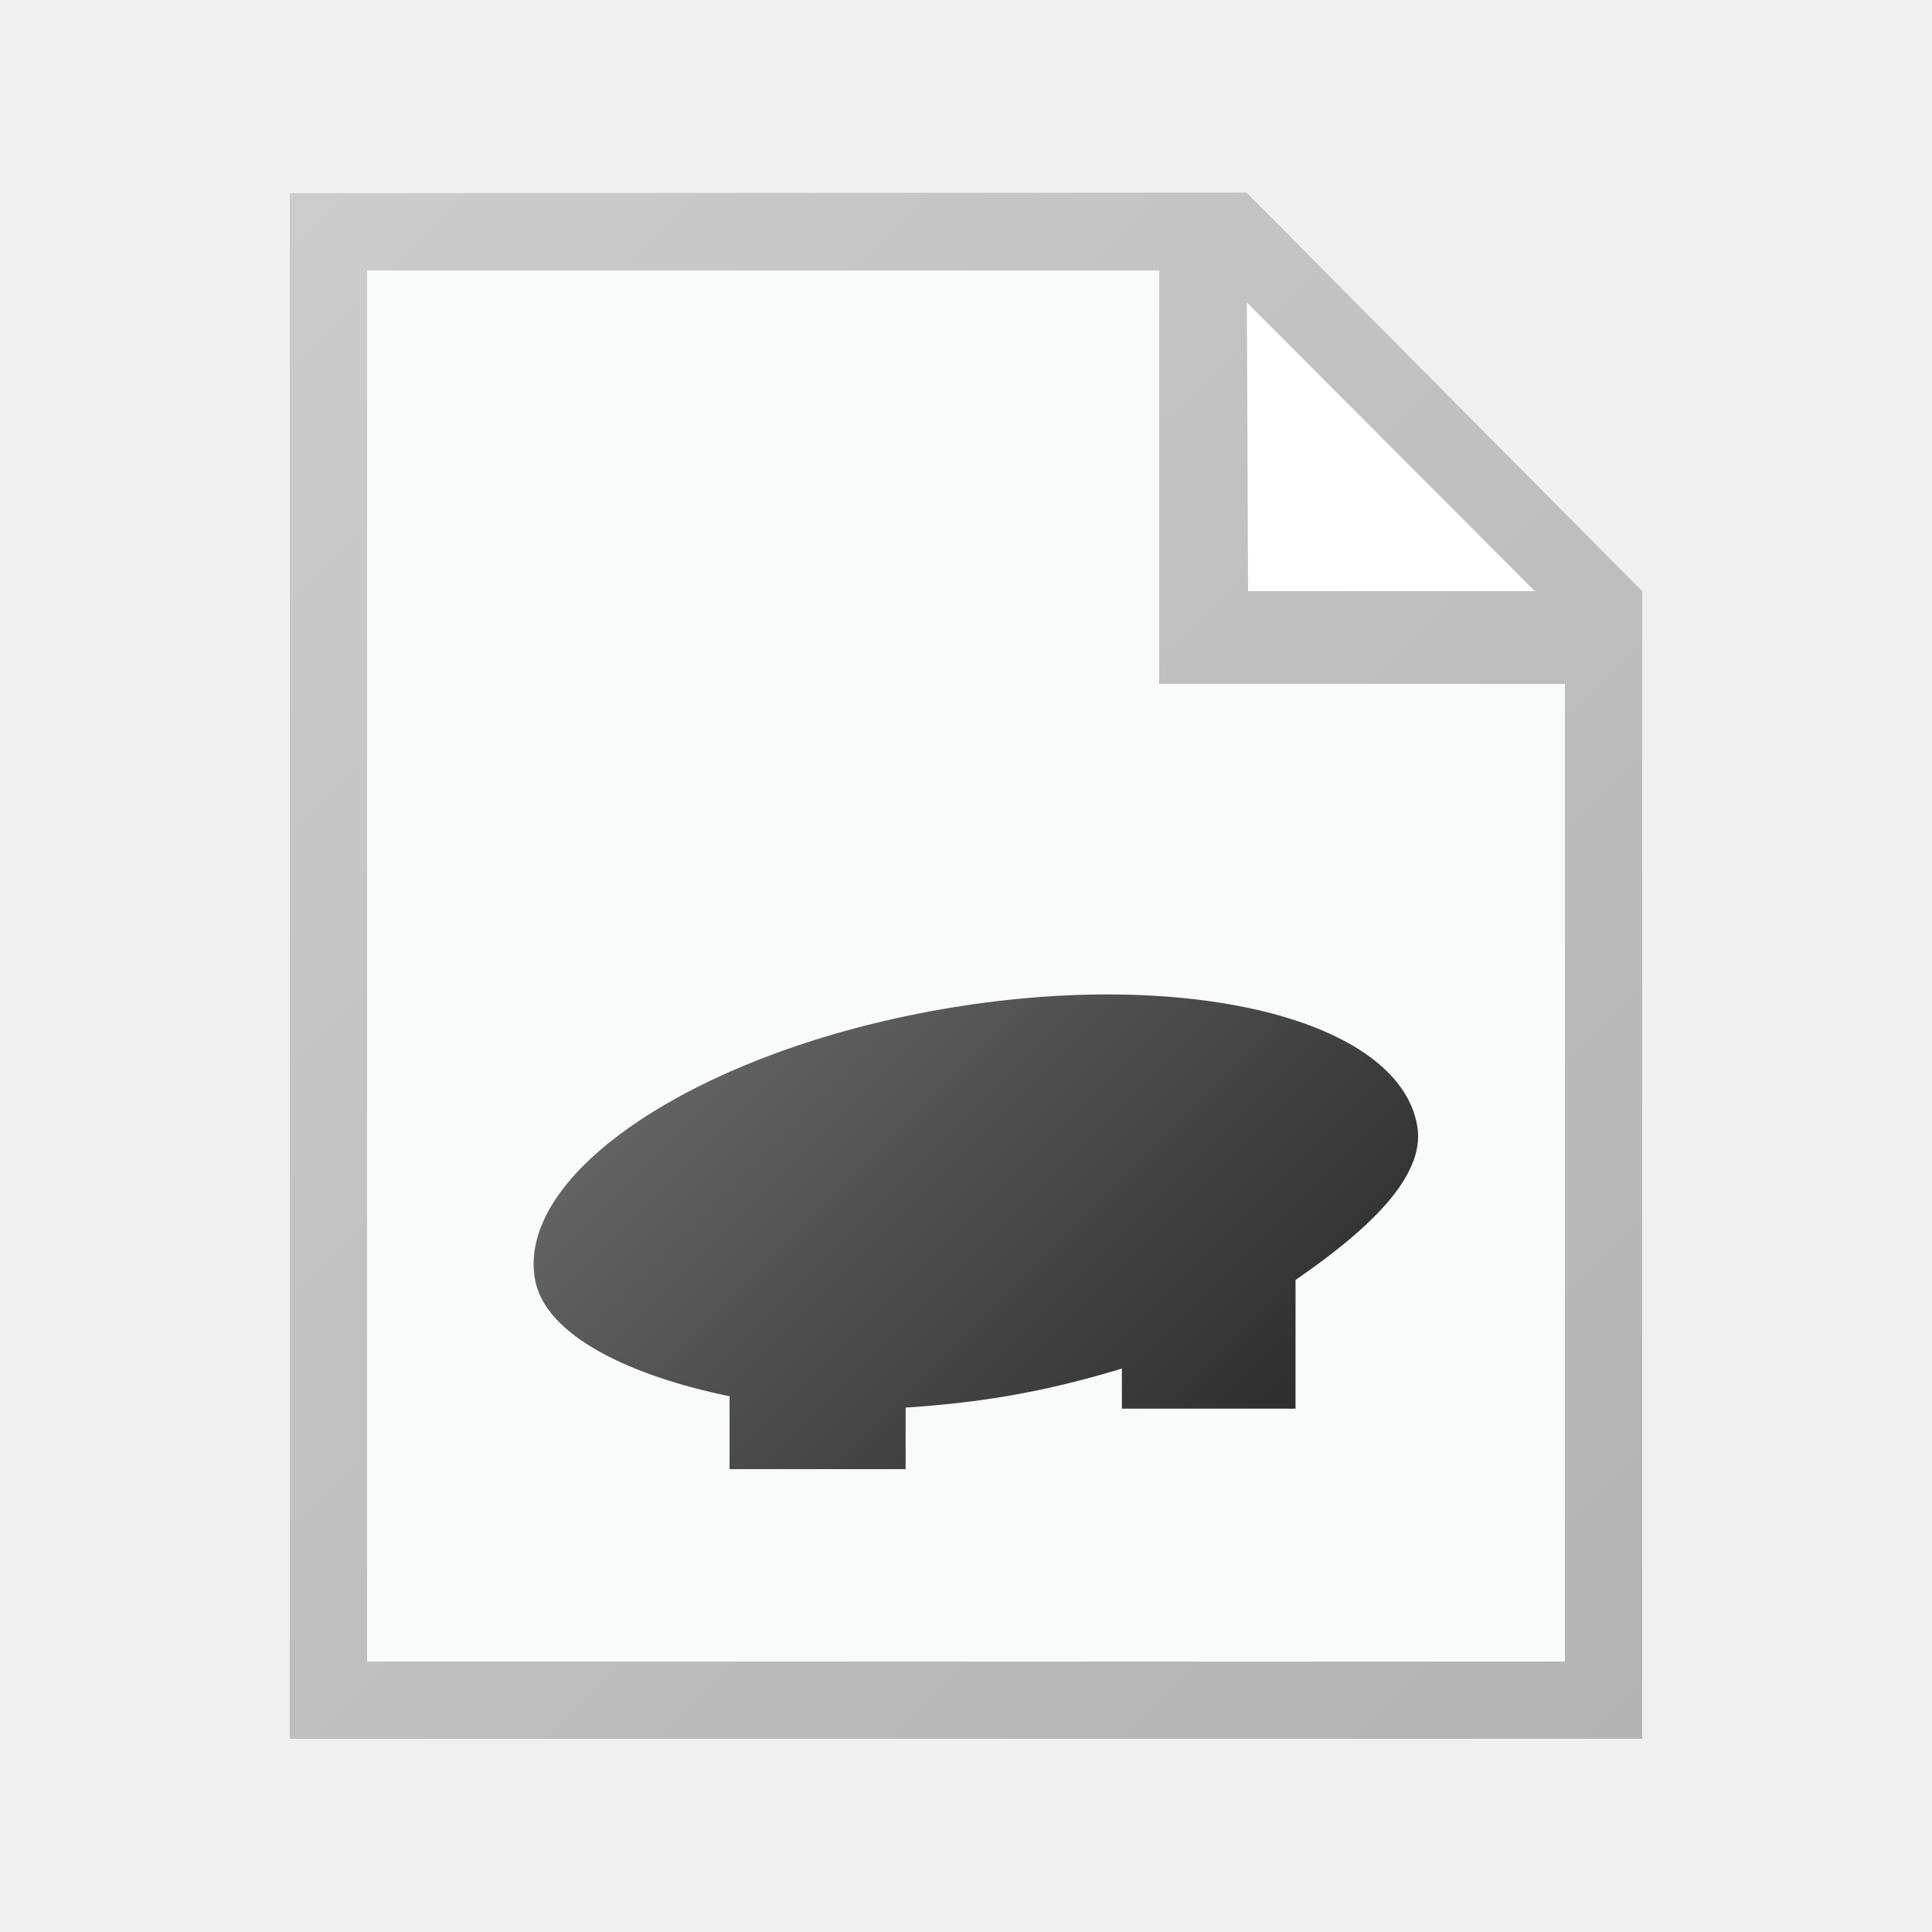
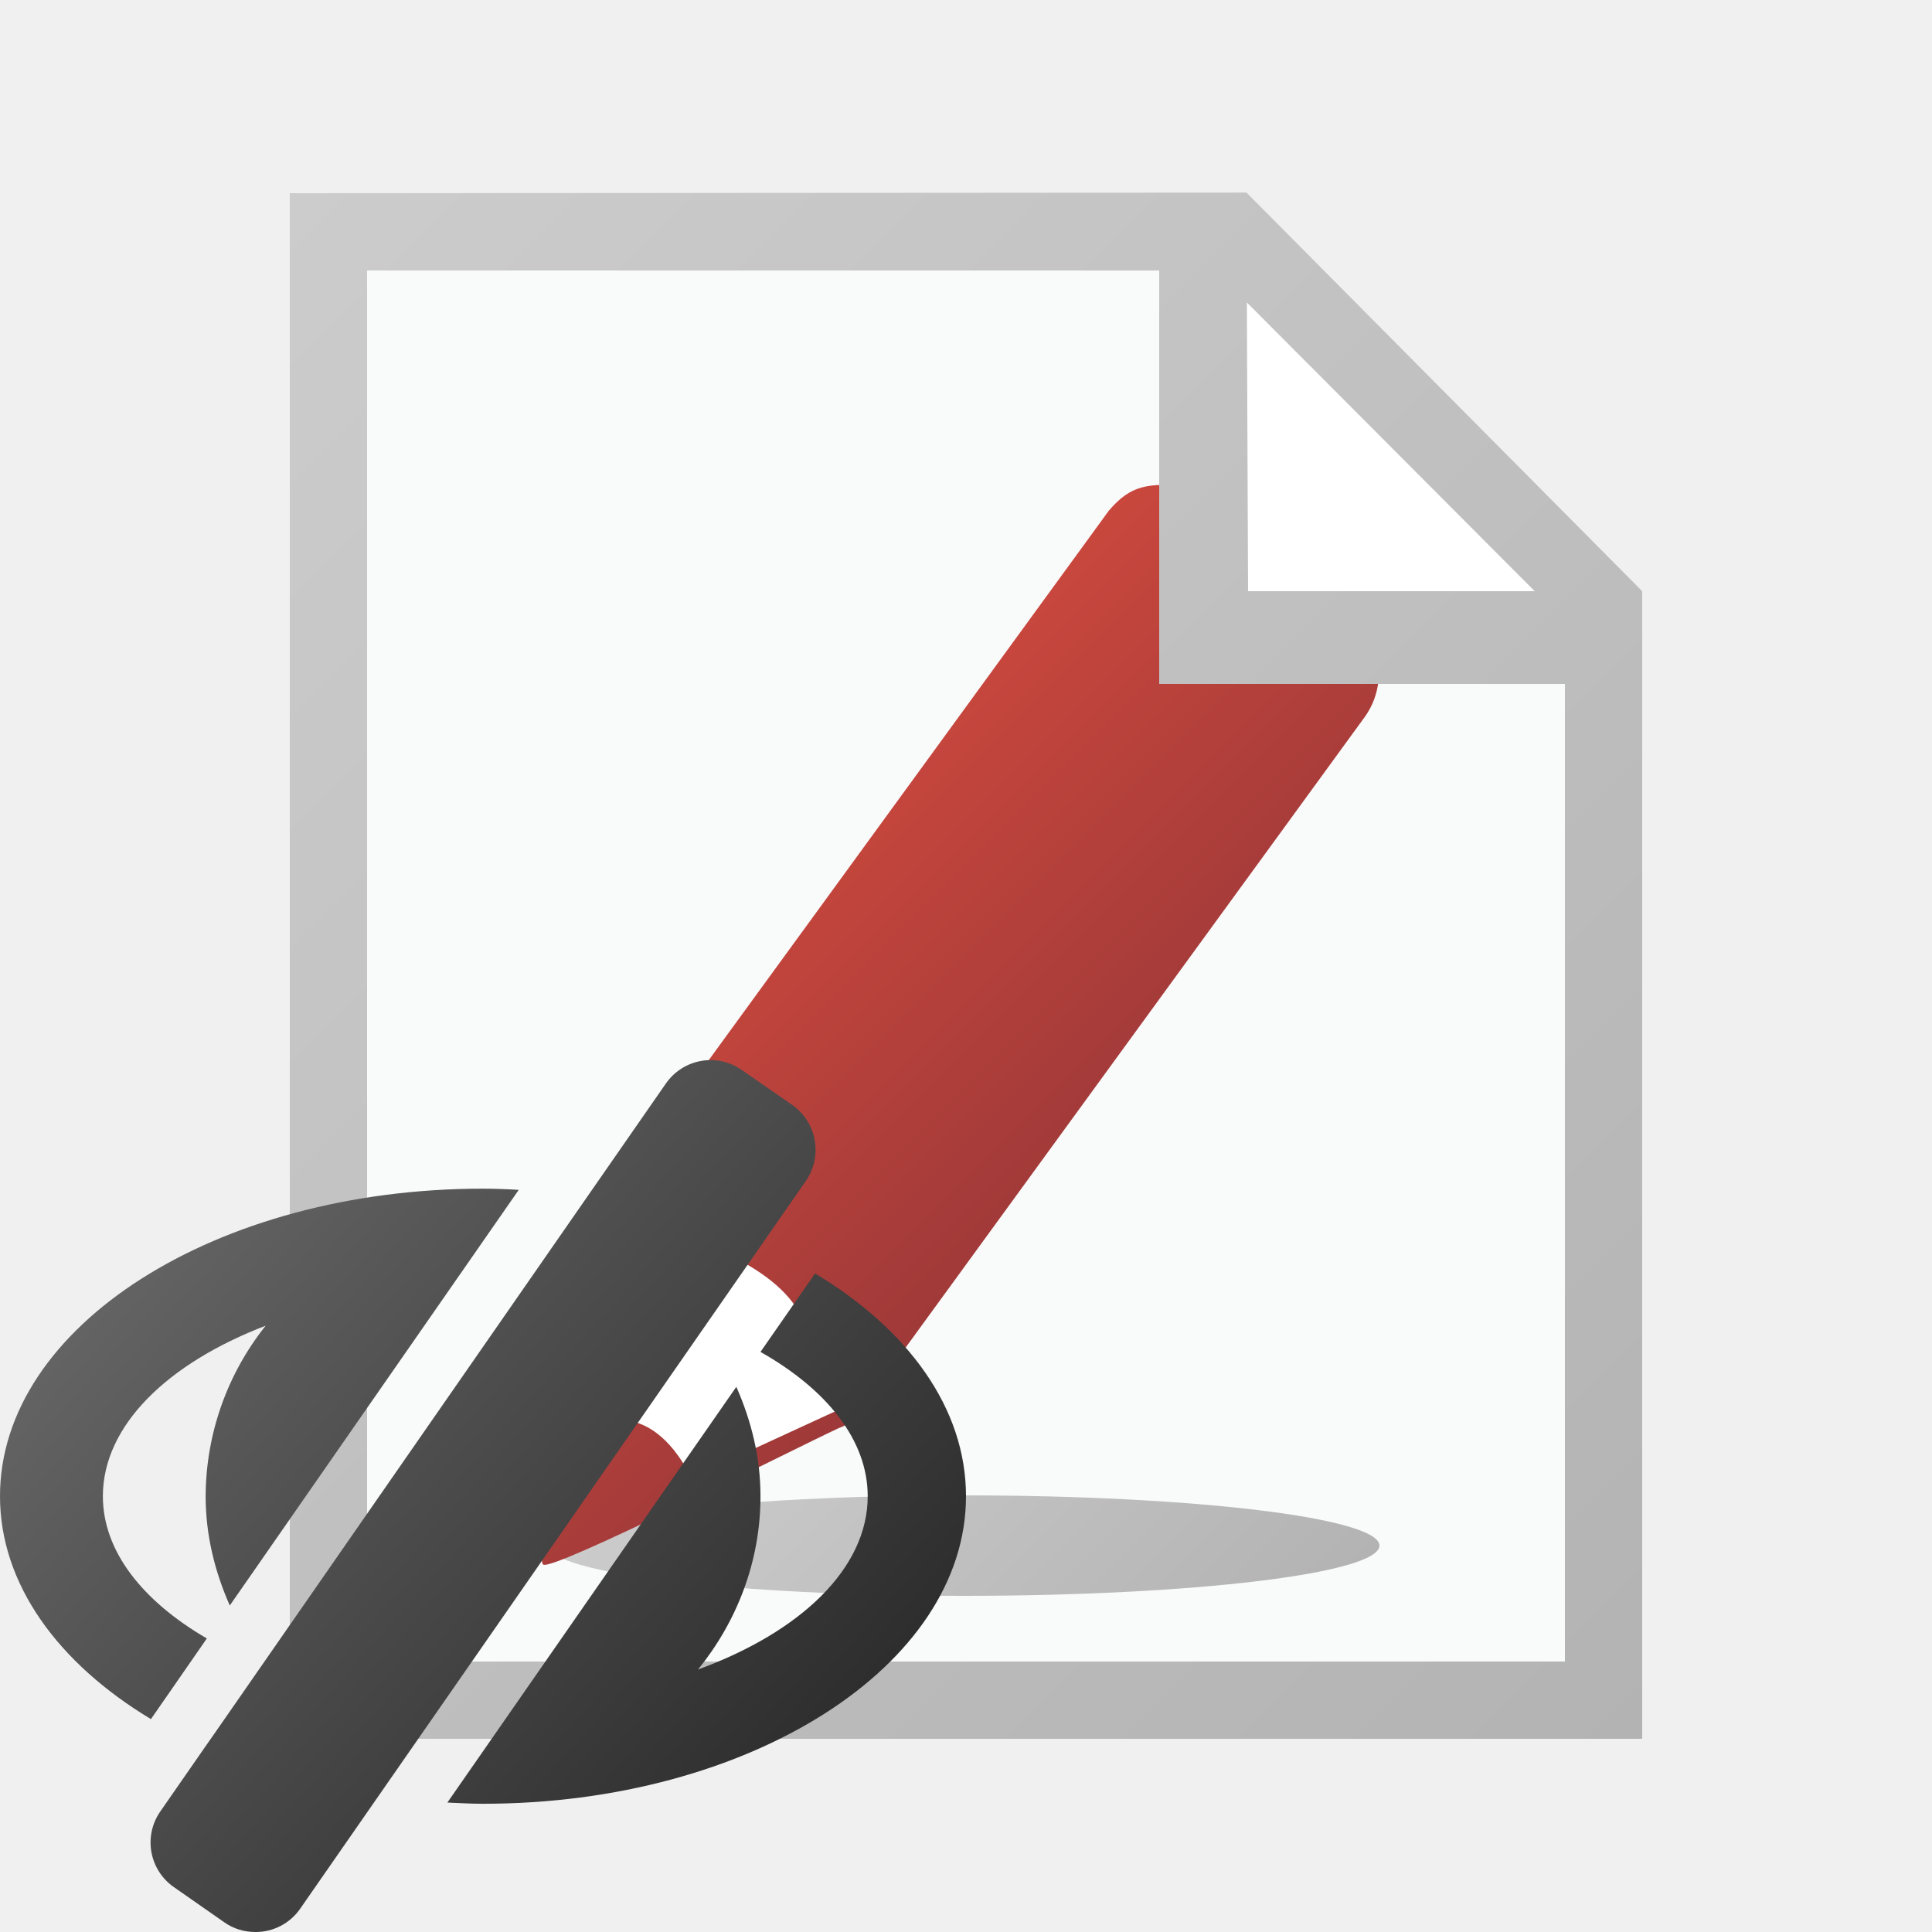
- <svg xmlns="http://www.w3.org/2000/svg" width="16" height="16" viewBox="0 0 16 16">
+ <svg xmlns="http://www.w3.org/2000/svg" width="18" height="18" viewBox="0 0 16 16">
+   <path fill="#FFF" d="M9.984 2.08l.256 3.2 2.88-.32-3.136-2.88z" />
+   <path fill="none" d="M-41.125-40.625h131.5V2h-131.5z" />
  <path fill="#FFF" d="M13.12 4.96v9.12H2.88V1.92h7.296l2.944 3.04z" />
  <path fill="#F9FAFA" d="M13.12 4.96v9.12H2.88V1.92h7.296l2.944 3.04z" />
-   <path fill="#FFF" d="M9.984 2.08l.256 3.2 2.88-.32-3.136-2.88z" />
-   <linearGradient id="a" gradientUnits="userSpaceOnUse" x1="17544.699" y1="25898.07" x2="17919.697" y2="26273.068" gradientTransform="matrix(.032 0 0 .032 -560.248 -825.92)">
+   <linearGradient id="a" gradientUnits="userSpaceOnUse" x1="18295.107" y1="26155.84" x2="18403.396" y2="26264.129" gradientTransform="matrix(.032 0 0 .032 -579.192 -825.92)">
    <stop offset="0" stop-color="#ccc" />
    <stop offset="1" stop-color="#b3b3b3" />
  </linearGradient>
-   <path fill="url(#a)" d="M10.323 1.595L2.4 1.6v12.8h11.2V4.896l-3.276-3.3v-.001zm2.387 3.3h-2.374l-.01-2.39 2.384 2.39zm.25 8.865H3.04V2.24H9.6v3.424h3.36v8.096z" />
-   <linearGradient id="b" gradientUnits="userSpaceOnUse" x1="6.317" y1="8.169" x2="10.272" y2="12.124">
+   <ellipse fill="url(#a)" cx="7.984" cy="12.8" rx="3.44" ry=".416" />
+   <path fill="#FFF" d="M4.697 12.68l-.043-1.014.388-1.615s1.164-.561 1.681.15.345 1.486.345 1.486l-2.371.993z" />
+   <linearGradient id="b" gradientUnits="userSpaceOnUse" x1="18292.844" y1="26035.852" x2="18377.391" y2="26120.398" gradientTransform="matrix(.032 0 0 .032 -579.192 -825.92)">
+     <stop offset="0" stop-color="#c9473d" />
+     <stop offset="1" stop-color="#9e3939" />
+   </linearGradient>
+   <path fill="url(#b)" d="M11.307 5.096s.064-.2-.563-.657-.9-.414-.9-.414c-.339-.026-.478-.01-.661.204l-4.291 5.893a.274.274 0 0 0-.044.089h-.012s-.427 2.684-.338 2.746c.08.057 2.037-.938 2.45-1.131a.284.284 0 0 0 .068-.033h.001a.324.324 0 0 0 .073-.07l4.217-5.792c.257-.367 0-.835 0-.835zm-5.584 7.142s-.243-.565-.688-.465l-.238.322.354-1.923c.35.022.621.108.785.175.231.1.514.258.66.485.34.531.421.81.421.81l-1.294.596z" />
+   <path fill="#FFF" d="M9.984 2.08l.256 3.2 2.88-.32-3.136-2.88z" />
+   <linearGradient id="c" gradientUnits="userSpaceOnUse" x1="18136.691" y1="25898.059" x2="18511.69" y2="26273.057" gradientTransform="matrix(.032 0 0 .032 -579.192 -825.92)">
+     <stop offset="0" stop-color="#ccc" />
+     <stop offset="1" stop-color="#b3b3b3" />
+   </linearGradient>
+   <path fill="url(#c)" d="M10.323 1.595L2.4 1.6v12.8h11.2V4.896l-3.277-3.301zm2.387 3.301h-2.374l-.01-2.391 2.384 2.391zm.25 8.864H3.04V2.24H9.6v3.424h3.36v8.096z" />
+   <linearGradient id="d" gradientUnits="userSpaceOnUse" x1="289.122" y1="-405.091" x2="294.205" y2="-409.612" gradientTransform="matrix(1 0 0 -1 -287.66 -394.96)">
    <stop offset="0" stop-color="#636363" />
    <stop offset="1" stop-color="#2e2e2e" />
  </linearGradient>
-   <path fill="url(#b)" d="M11.737 9.324c-.153-.885-1.913-1.317-3.931-.967S4.277 9.708 4.43 10.592c.082.476.812.808 1.612.971v.604H7.5v-.51c.279-.018.566-.048.862-.099.328-.057.635-.135.929-.224v.332h1.438V10.6c.574-.395 1.083-.848 1.008-1.276z" />
+   <path fill="url(#d)" d="M8 12.391c0 1.406-1.791 2.547-4 2.547-.1 0-.197-.006-.295-.01l2.393-3.443c.123.279.2.582.2.906 0 .545-.198 1.041-.517 1.435.848-.31 1.405-.836 1.405-1.435 0-.465-.34-.885-.888-1.195l.452-.65c.769.462 1.25 1.116 1.25 1.845zm-7.148 0c0-.584.534-1.1 1.348-1.412a2.279 2.279 0 0 0-.497 1.412c0 .324.077.627.2.905l2.393-3.442A4.85 4.85 0 0 0 4 9.844c-2.209 0-4 1.139-4 2.547 0 .728.481 1.383 1.25 1.846l.463-.668c-.531-.309-.861-.721-.861-1.178zM6.56 9.15l-.417-.289a.45.45 0 0 0-.629.113l-.646.93-1.416 2.039-1.663 2.395-.093.133-.368.53a.45.45 0 0 0 .113.628l.417.291c.078.055.167.08.257.08a.448.448 0 0 0 .371-.193L6.674 9.78a.454.454 0 0 0-.114-.63z" />
</svg>
